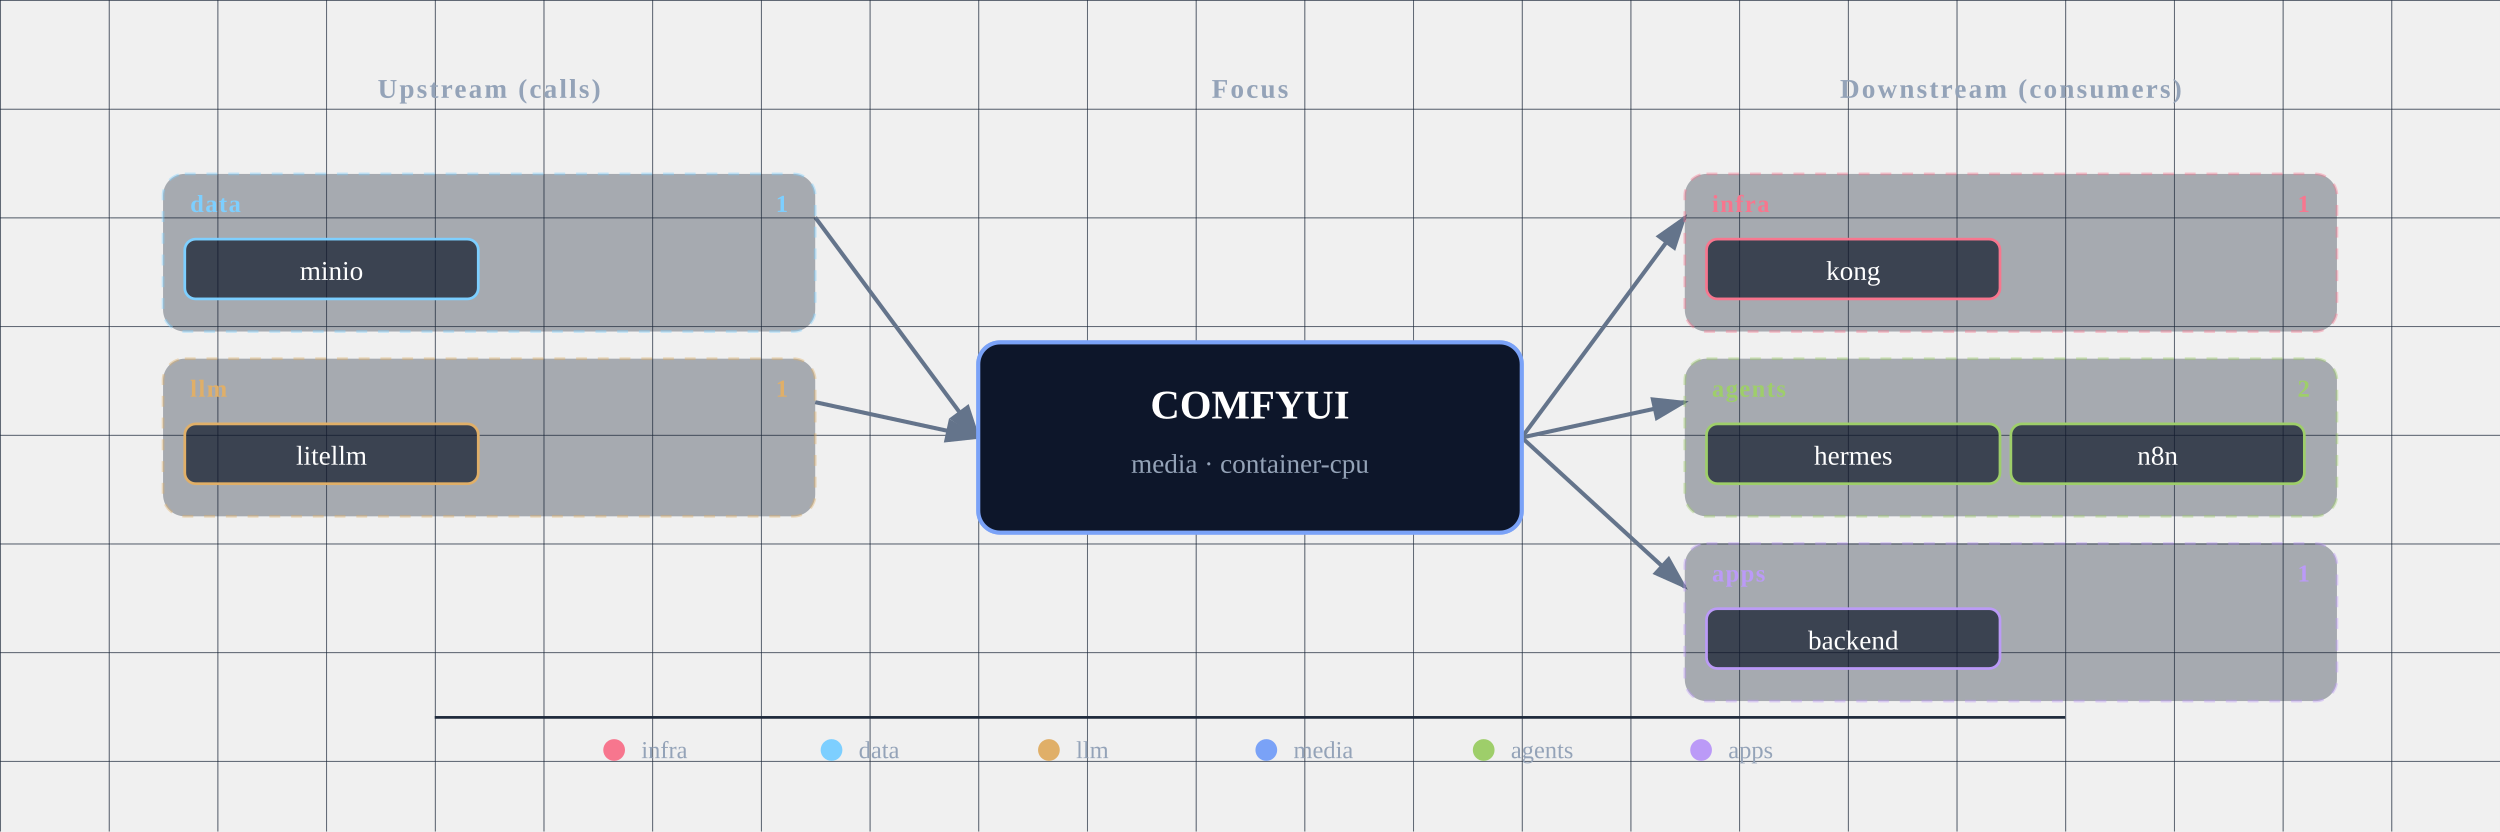
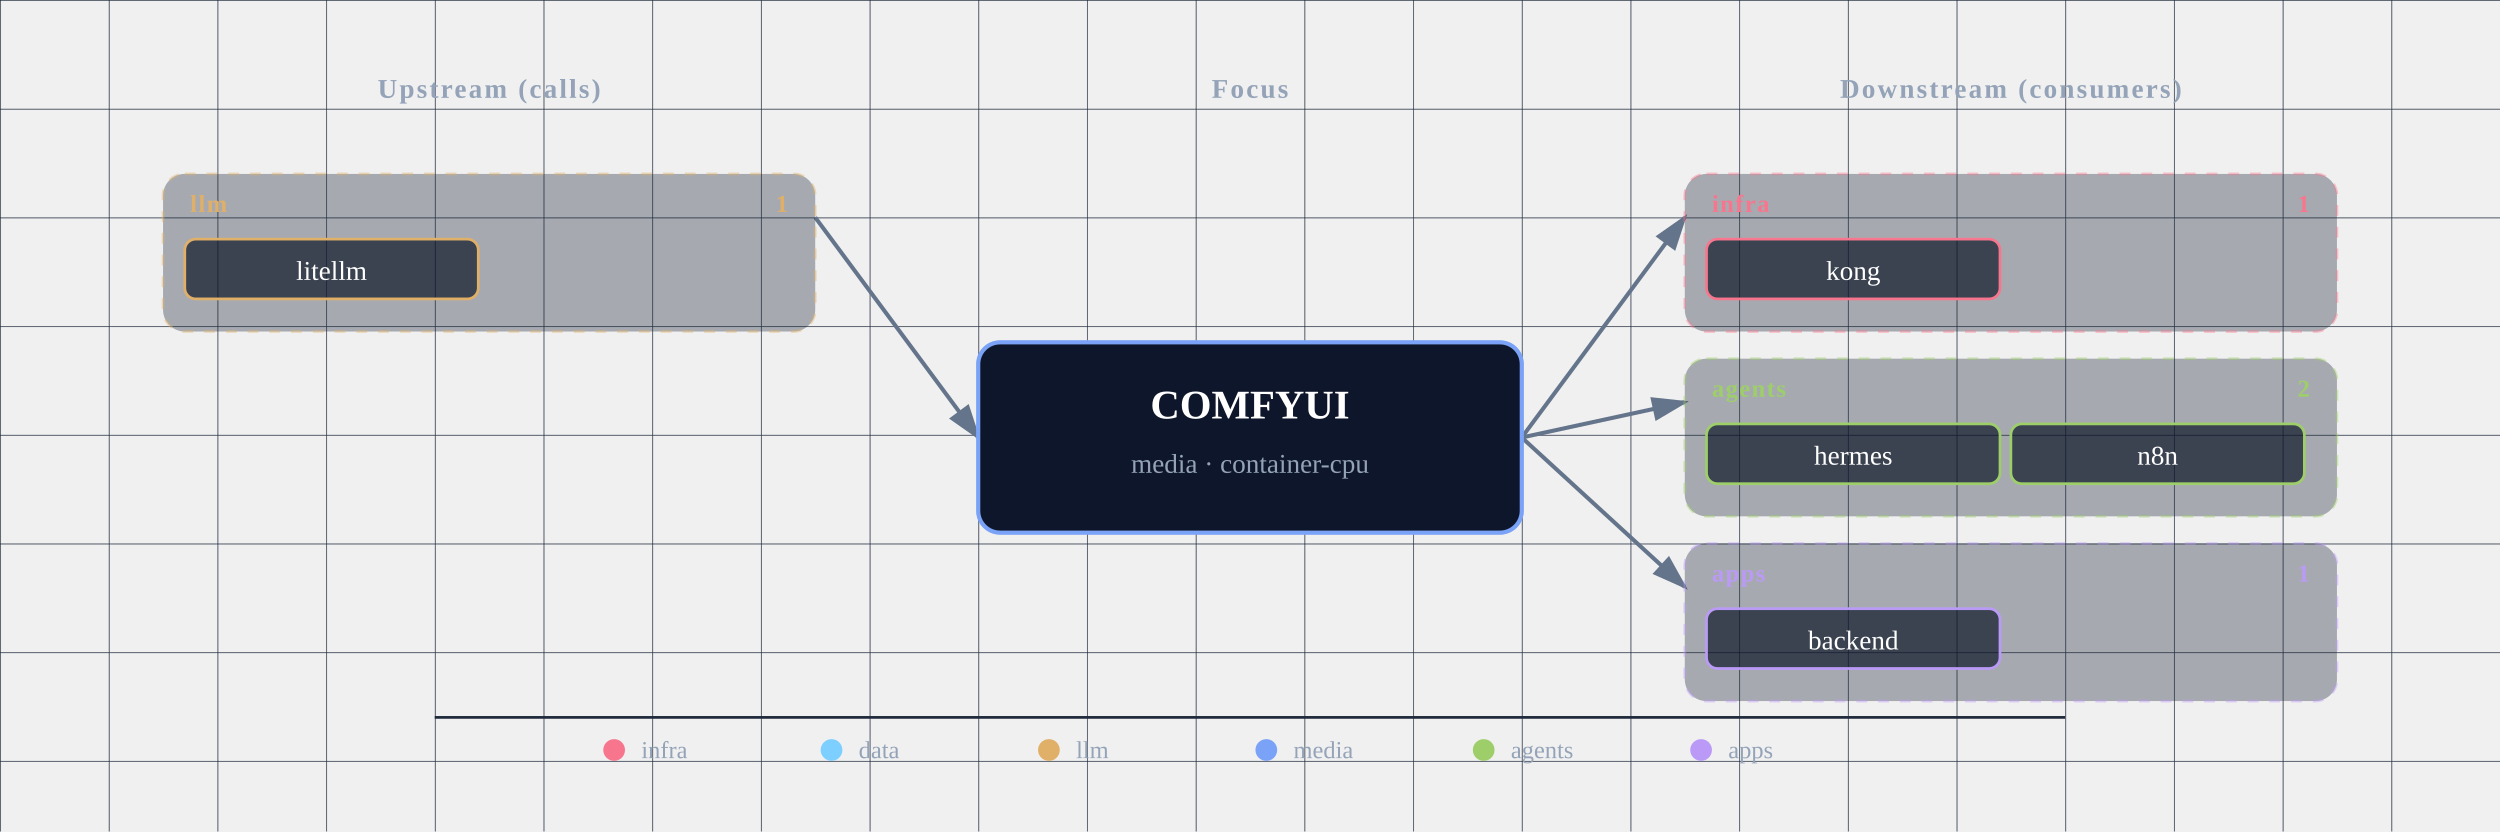
<svg xmlns="http://www.w3.org/2000/svg" viewBox="0 0 920 306">
  <defs>
    <pattern id="grid" width="40" height="40" patternUnits="userSpaceOnUse">
      <path d="M 40 0 L 0 0 0 40" fill="none" stroke="#1e293b" stroke-width="0.5" />
    </pattern>
    <marker id="arrowhead" markerWidth="9" markerHeight="6" refX="8" refY="3" orient="auto">
      <polygon points="0 0, 9 3, 0 6" fill="#64748b" />
    </marker>
    <filter id="focus-glow" x="-50%" y="-50%" width="200%" height="200%">
      <feGaussianBlur in="SourceAlpha" stdDeviation="6" />
      <feFlood flood-color="#7aa2f7" flood-opacity="0.6" />
      <feComposite in2="SourceAlpha" operator="in" />
      <feMerge>
        <feMergeNode />
        <feMergeNode in="SourceGraphic" />
      </feMerge>
    </filter>
  </defs>
  <rect width="920" height="306" fill="url(#grid)" />
  <text x="180" y="36" fill="#94a3b8" font-size="10" font-weight="600" text-anchor="middle" letter-spacing="0.08em">Upstream (calls)</text>
  <text x="460" y="36" fill="#94a3b8" font-size="10" font-weight="600" text-anchor="middle" letter-spacing="0.08em">Focus</text>
  <text x="740" y="36" fill="#94a3b8" font-size="10" font-weight="600" text-anchor="middle" letter-spacing="0.08em">Downstream (consumers)</text>
  <line x1="300" y1="80" x2="360" y2="161" stroke="#64748b" stroke-width="1.5" marker-end="url(#arrowhead)" />
-   <line x1="300" y1="148" x2="360" y2="161" stroke="#64748b" stroke-width="1.5" marker-end="url(#arrowhead)" />
  <line x1="560" y1="161" x2="620" y2="80" stroke="#64748b" stroke-width="1.5" marker-end="url(#arrowhead)" />
  <line x1="560" y1="161" x2="620" y2="148" stroke="#64748b" stroke-width="1.5" marker-end="url(#arrowhead)" />
  <line x1="560" y1="161" x2="620" y2="216" stroke="#64748b" stroke-width="1.5" marker-end="url(#arrowhead)" />
  <g>
    <g class="cluster">
-       <rect x="60" y="64" width="240" height="58" rx="8" fill="rgba(30,41,59,0.35)" stroke="#7dcfff" stroke-width="1" stroke-dasharray="4,4" stroke-opacity="0.4" />
-       <text x="70" y="78" fill="#7dcfff" font-size="9" font-weight="700" text-anchor="start" style="letter-spacing:0.06em;text-transform:uppercase;">data</text>
-       <text x="290" y="78" fill="#7dcfff" font-size="9" font-weight="600" text-anchor="end">1</text>
+       <rect x="60" y="64" width="240" height="58" rx="8" fill="rgba(30,41,59,0.35)" stroke="#e0af68" stroke-width="1" stroke-dasharray="4,4" stroke-opacity="0.4" />
+       <text x="70" y="78" fill="#e0af68" font-size="9" font-weight="700" text-anchor="start" style="letter-spacing:0.06em;text-transform:uppercase;">llm</text>
+       <text x="290" y="78" fill="#e0af68" font-size="9" font-weight="600" text-anchor="end">1</text>
    </g>
    <g>
-       <rect x="68" y="88" width="108" height="22" rx="4" fill="rgba(15,23,42,0.7)" stroke="#7dcfff" stroke-width="1" />
-       <text x="122" y="103" fill="white" font-size="10" text-anchor="middle">minio</text>
-     </g>
-     <g class="cluster">
-       <rect x="60" y="132" width="240" height="58" rx="8" fill="rgba(30,41,59,0.35)" stroke="#e0af68" stroke-width="1" stroke-dasharray="4,4" stroke-opacity="0.4" />
-       <text x="70" y="146" fill="#e0af68" font-size="9" font-weight="700" text-anchor="start" style="letter-spacing:0.06em;text-transform:uppercase;">llm</text>
-       <text x="290" y="146" fill="#e0af68" font-size="9" font-weight="600" text-anchor="end">1</text>
-     </g>
-     <g>
-       <rect x="68" y="156" width="108" height="22" rx="4" fill="rgba(15,23,42,0.7)" stroke="#e0af68" stroke-width="1" />
-       <text x="122" y="171" fill="white" font-size="10" text-anchor="middle">litellm</text>
+       <rect x="68" y="88" width="108" height="22" rx="4" fill="rgba(15,23,42,0.7)" stroke="#e0af68" stroke-width="1" />
+       <text x="122" y="103" fill="white" font-size="10" text-anchor="middle">litellm</text>
    </g>
  </g>
  <g>
    <g class="cluster">
      <rect x="620" y="64" width="240" height="58" rx="8" fill="rgba(30,41,59,0.35)" stroke="#f7768e" stroke-width="1" stroke-dasharray="4,4" stroke-opacity="0.4" />
      <text x="630" y="78" fill="#f7768e" font-size="9" font-weight="700" text-anchor="start" style="letter-spacing:0.06em;text-transform:uppercase;">infra</text>
      <text x="850" y="78" fill="#f7768e" font-size="9" font-weight="600" text-anchor="end">1</text>
    </g>
    <g>
      <rect x="628" y="88" width="108" height="22" rx="4" fill="rgba(15,23,42,0.7)" stroke="#f7768e" stroke-width="1" />
      <text x="682" y="103" fill="white" font-size="10" text-anchor="middle">kong</text>
    </g>
    <g class="cluster">
      <rect x="620" y="132" width="240" height="58" rx="8" fill="rgba(30,41,59,0.35)" stroke="#9ece6a" stroke-width="1" stroke-dasharray="4,4" stroke-opacity="0.4" />
      <text x="630" y="146" fill="#9ece6a" font-size="9" font-weight="700" text-anchor="start" style="letter-spacing:0.06em;text-transform:uppercase;">agents</text>
      <text x="850" y="146" fill="#9ece6a" font-size="9" font-weight="600" text-anchor="end">2</text>
    </g>
    <g>
      <rect x="628" y="156" width="108" height="22" rx="4" fill="rgba(15,23,42,0.7)" stroke="#9ece6a" stroke-width="1" />
      <text x="682" y="171" fill="white" font-size="10" text-anchor="middle">hermes</text>
    </g>
    <g>
      <rect x="740" y="156" width="108" height="22" rx="4" fill="rgba(15,23,42,0.7)" stroke="#9ece6a" stroke-width="1" />
      <text x="794" y="171" fill="white" font-size="10" text-anchor="middle">n8n</text>
    </g>
    <g class="cluster">
      <rect x="620" y="200" width="240" height="58" rx="8" fill="rgba(30,41,59,0.35)" stroke="#bb9af7" stroke-width="1" stroke-dasharray="4,4" stroke-opacity="0.4" />
      <text x="630" y="214" fill="#bb9af7" font-size="9" font-weight="700" text-anchor="start" style="letter-spacing:0.06em;text-transform:uppercase;">apps</text>
      <text x="850" y="214" fill="#bb9af7" font-size="9" font-weight="600" text-anchor="end">1</text>
    </g>
    <g>
      <rect x="628" y="224" width="108" height="22" rx="4" fill="rgba(15,23,42,0.7)" stroke="#bb9af7" stroke-width="1" />
      <text x="682" y="239" fill="white" font-size="10" text-anchor="middle">backend</text>
    </g>
  </g>
  <g class="focus" filter="url(#focus-glow)">
    <rect x="360" y="126" width="200" height="70" rx="8" fill="#0f172a" stroke="#7aa2f7" stroke-width="1.5" />
    <text x="460" y="154" fill="white" font-size="15" font-weight="700" text-anchor="middle">COMFYUI</text>
    <text x="460" y="174" fill="#94a3b8" font-size="10" text-anchor="middle">media · container-cpu</text>
  </g>
  <g class="legend">
    <line x1="160" y1="264" x2="760" y2="264" stroke="#1e293b" stroke-width="1" />
    <circle cx="226" cy="276" r="4" fill="#f7768e" />
    <text x="236" y="279" fill="#94a3b8" font-size="9" font-weight="400" text-anchor="start">infra</text>
    <circle cx="306" cy="276" r="4" fill="#7dcfff" />
    <text x="316" y="279" fill="#94a3b8" font-size="9" font-weight="400" text-anchor="start">data</text>
    <circle cx="386" cy="276" r="4" fill="#e0af68" />
    <text x="396" y="279" fill="#94a3b8" font-size="9" font-weight="400" text-anchor="start">llm</text>
    <circle cx="466" cy="276" r="4" fill="#7aa2f7" />
    <text x="476" y="279" fill="#94a3b8" font-size="9" font-weight="400" text-anchor="start">media</text>
    <circle cx="546" cy="276" r="4" fill="#9ece6a" />
    <text x="556" y="279" fill="#94a3b8" font-size="9" font-weight="400" text-anchor="start">agents</text>
    <circle cx="626" cy="276" r="4" fill="#bb9af7" />
    <text x="636" y="279" fill="#94a3b8" font-size="9" font-weight="400" text-anchor="start">apps</text>
  </g>
</svg>
